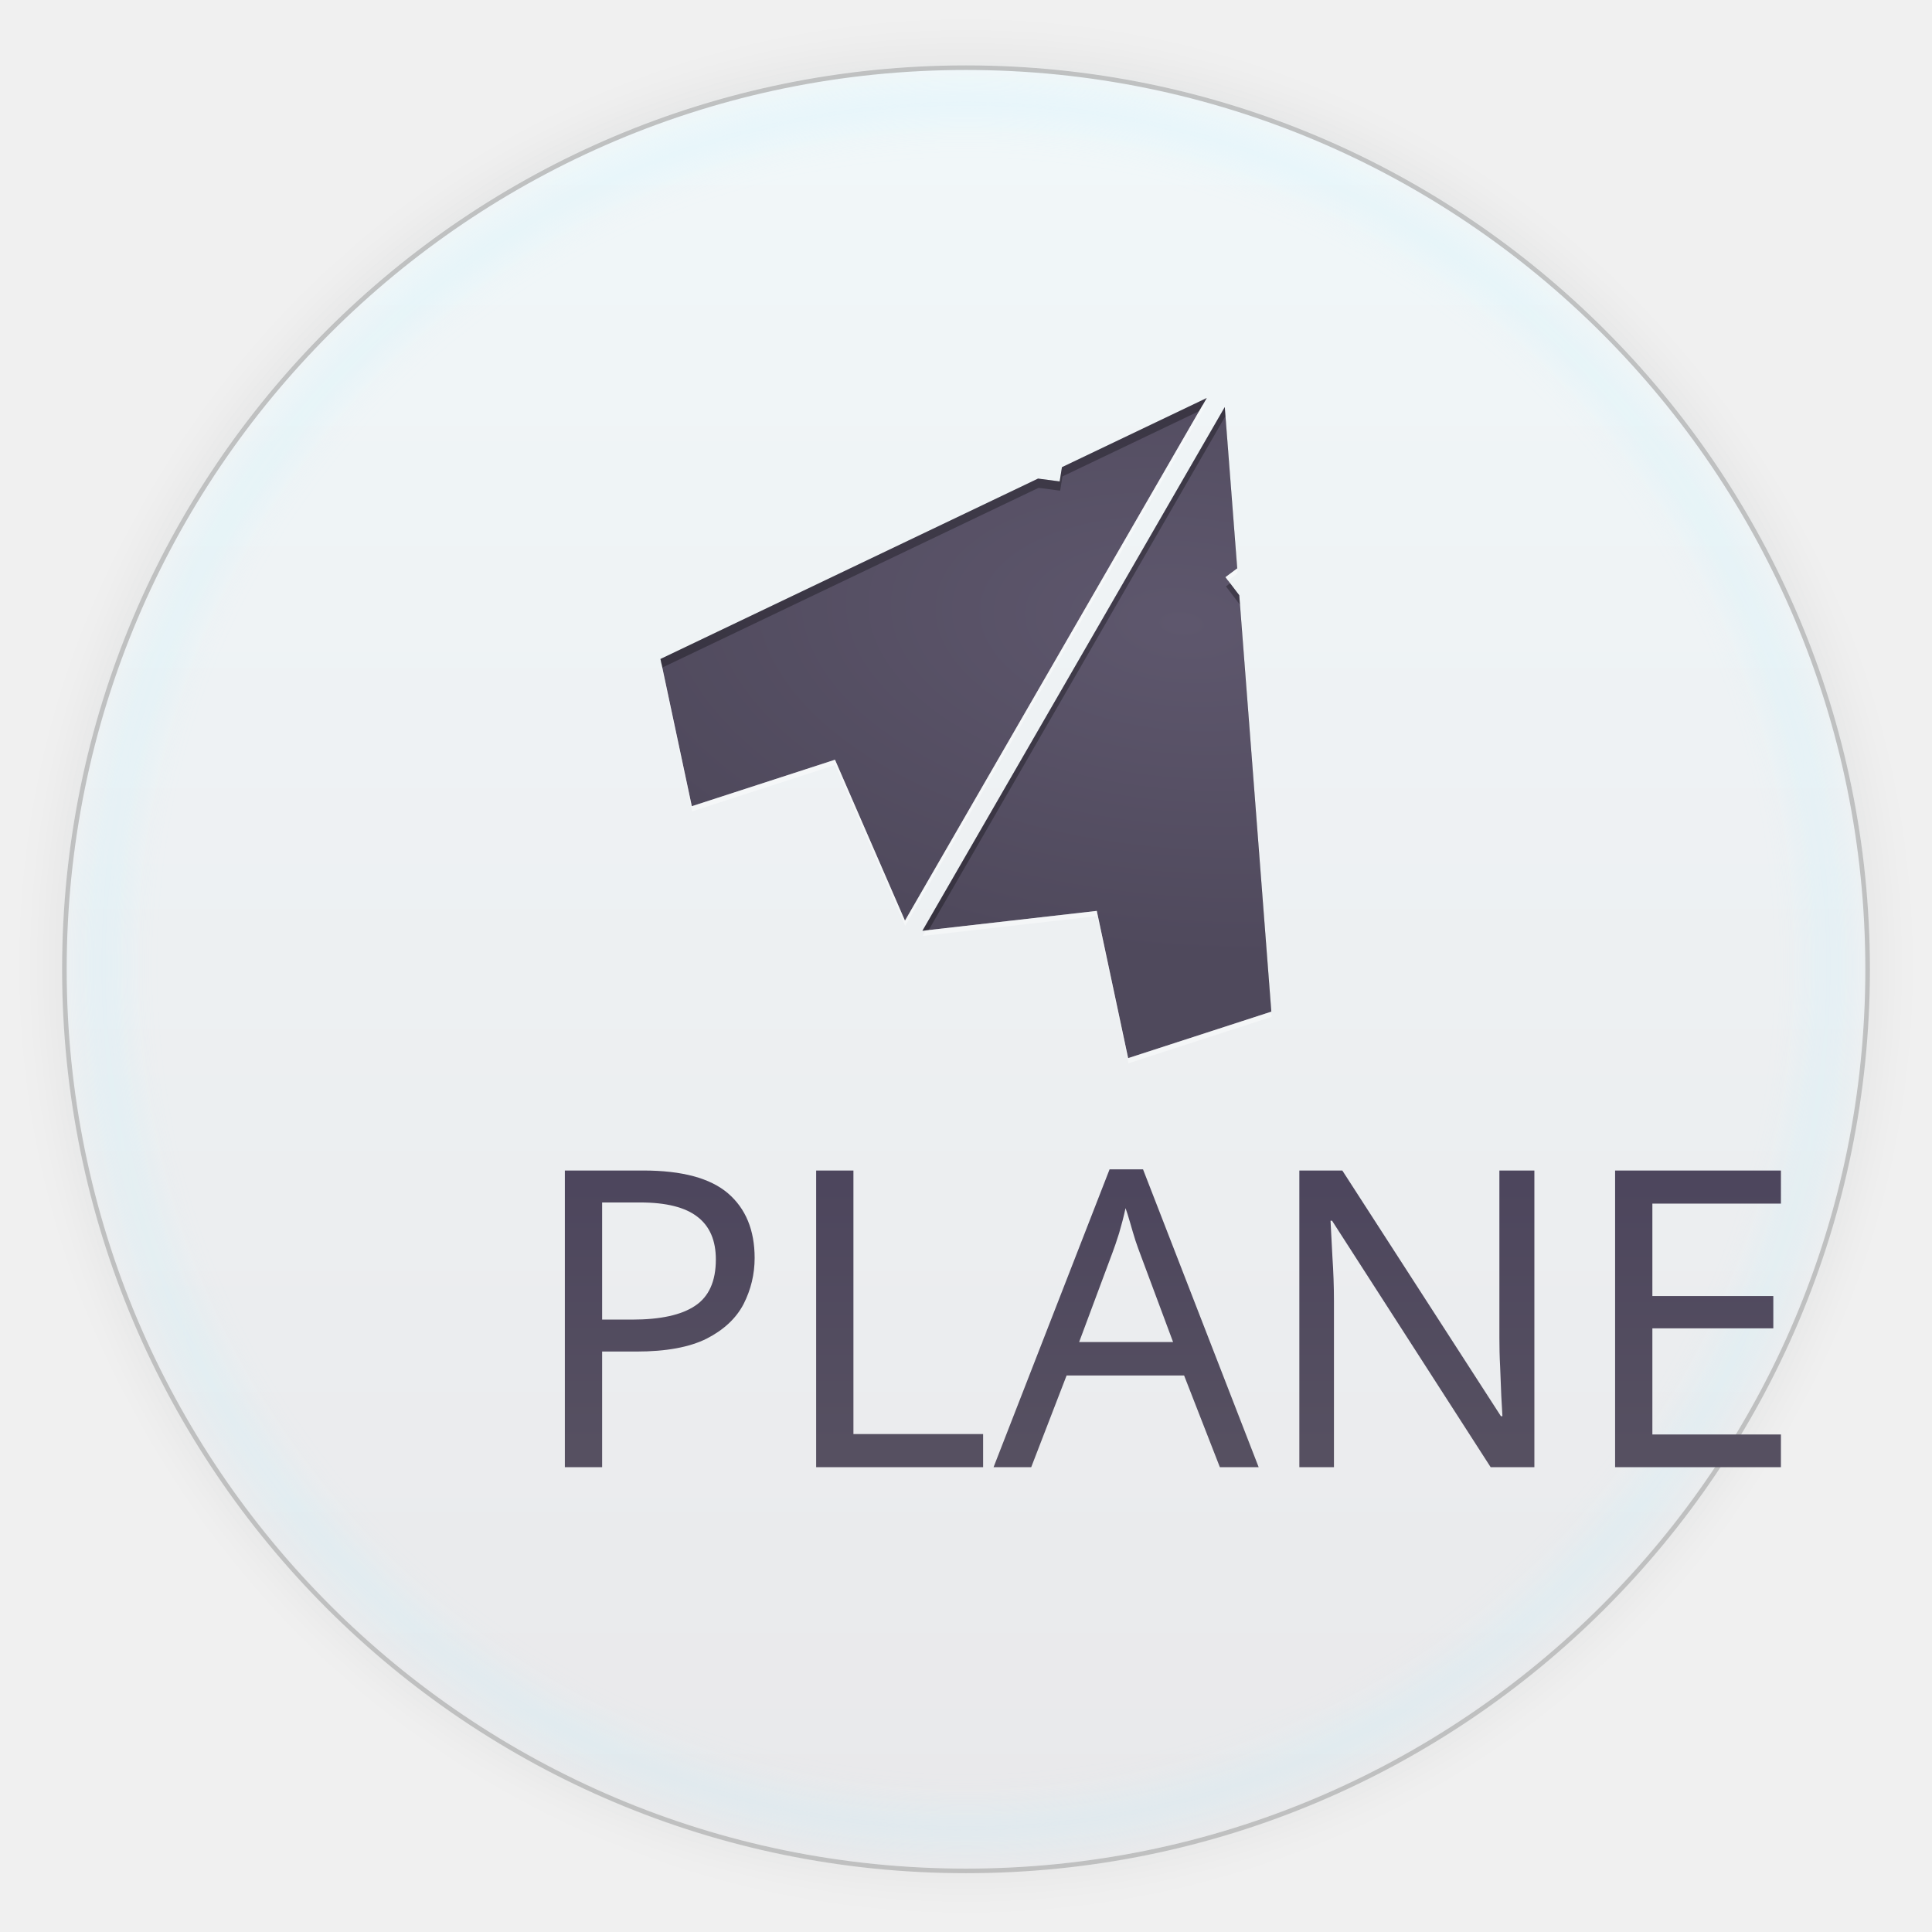
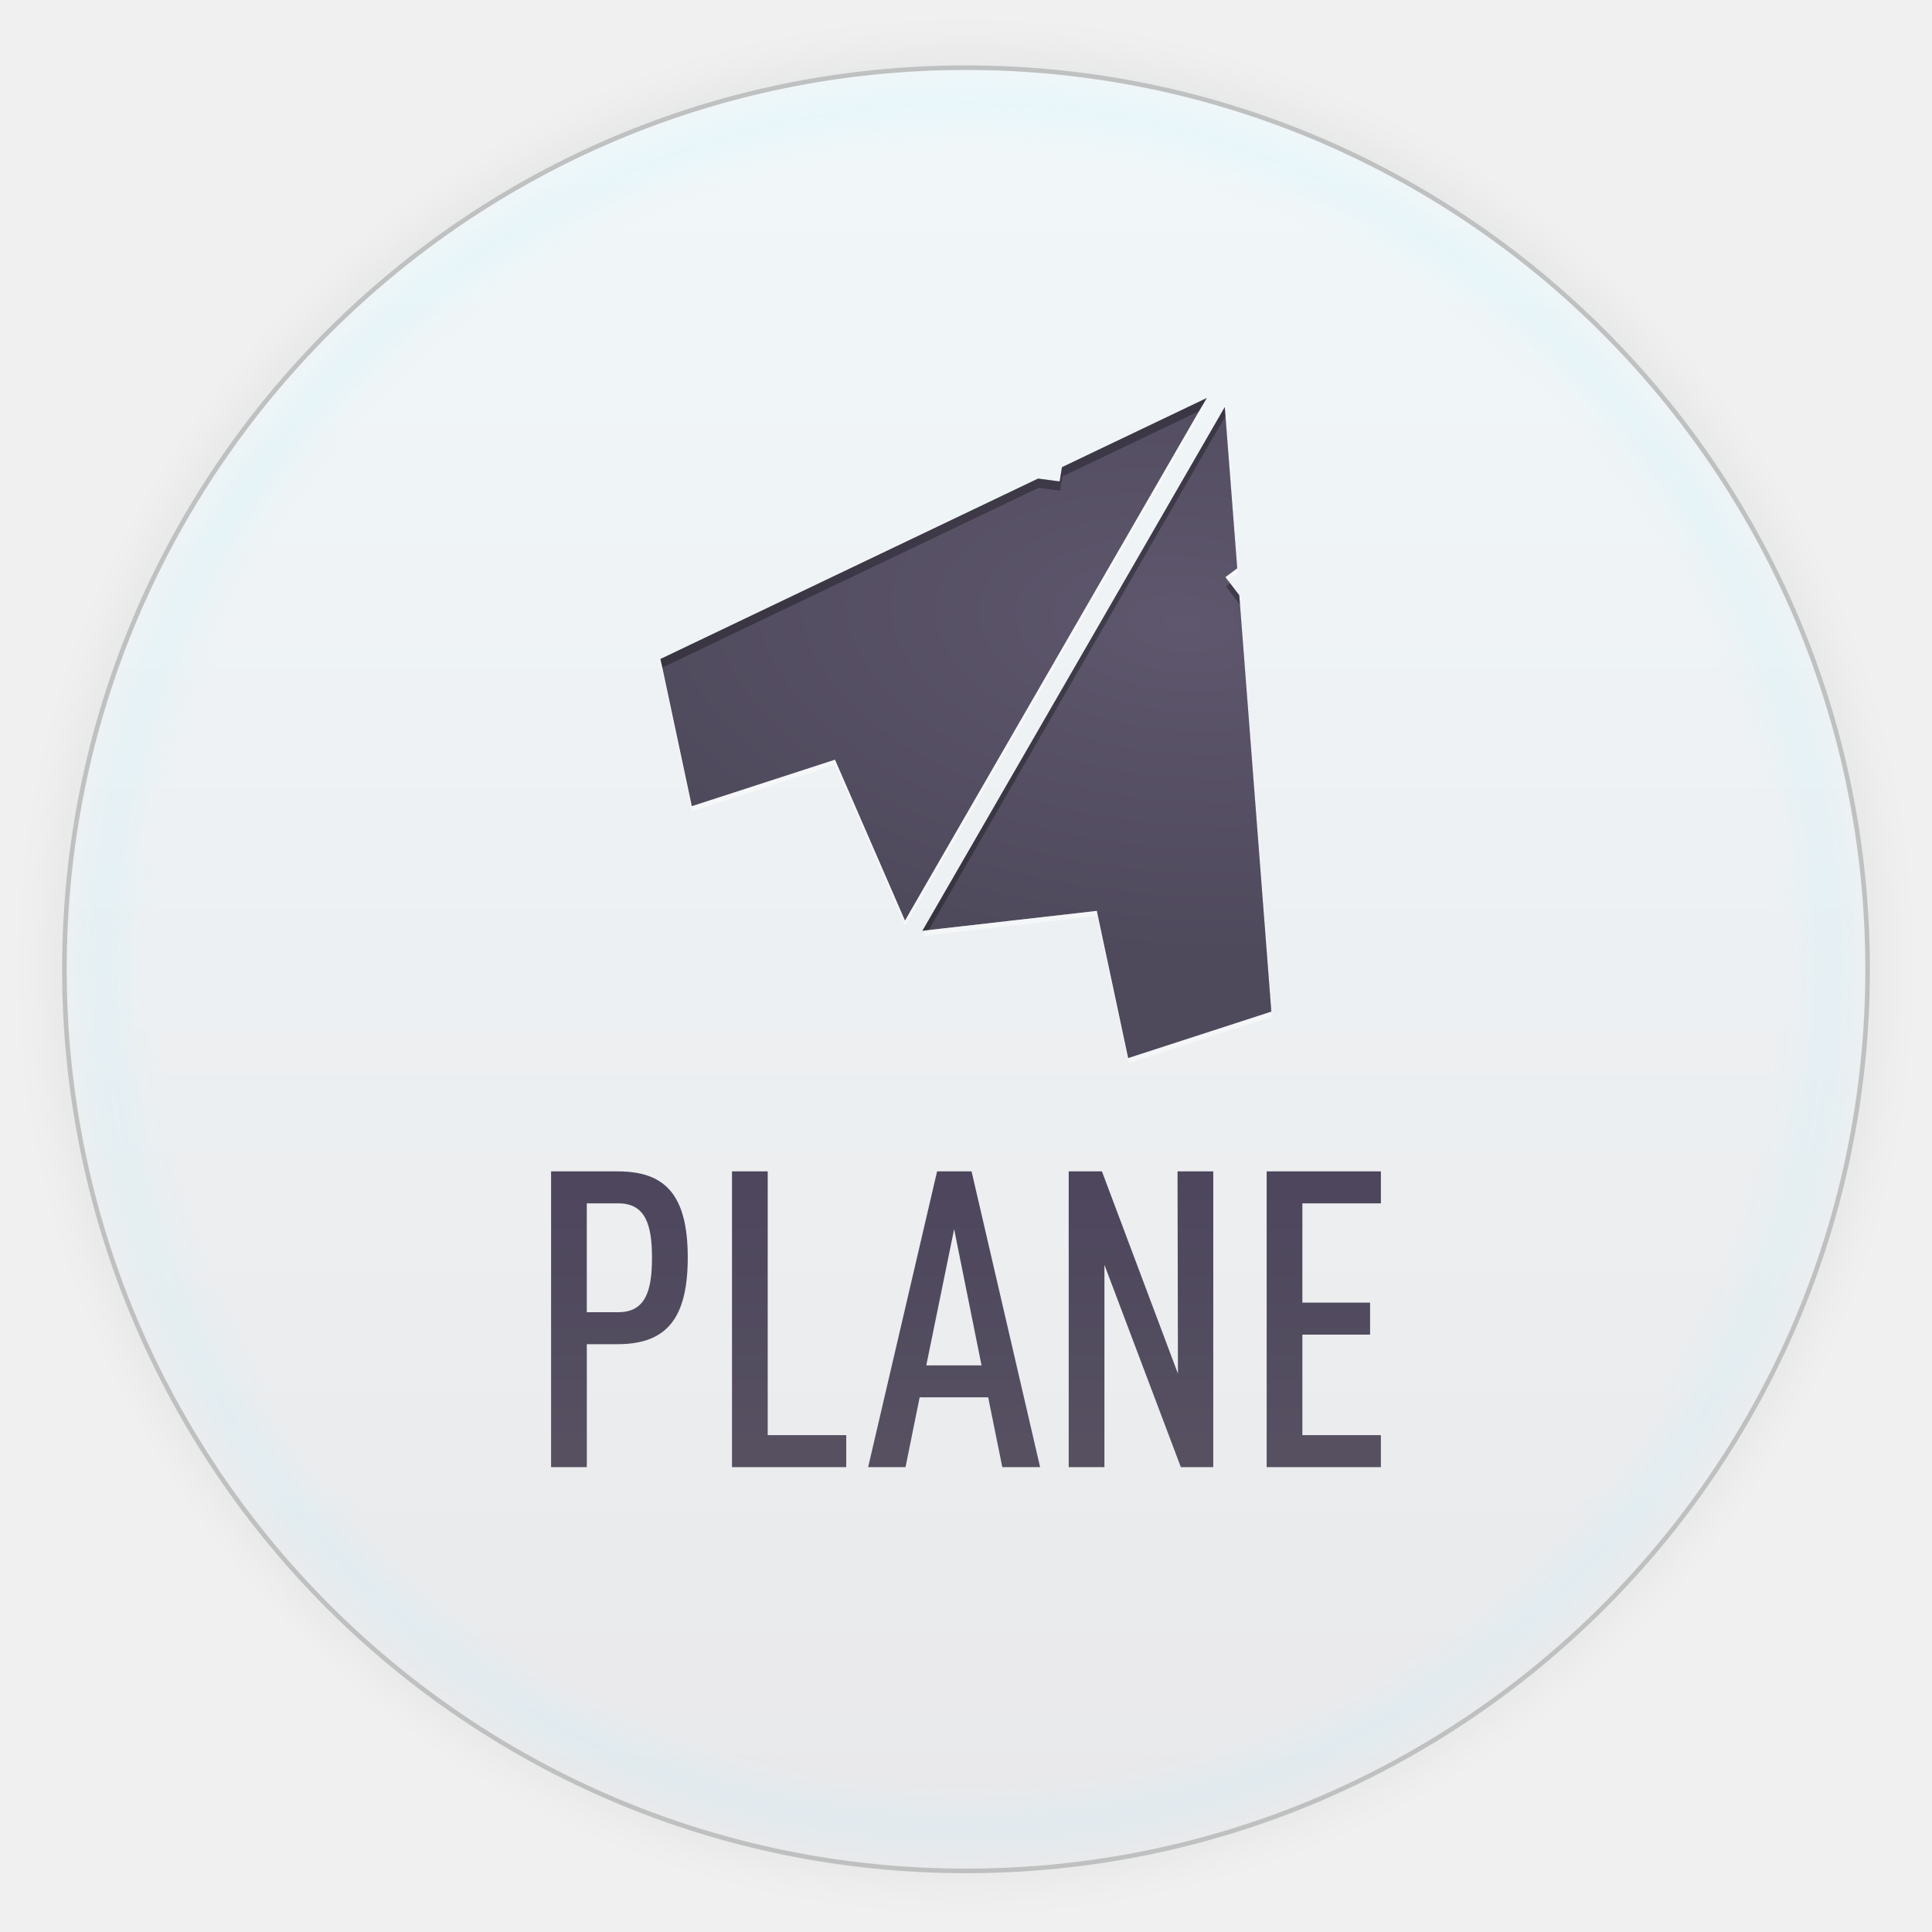
<svg xmlns="http://www.w3.org/2000/svg" xmlns:xlink="http://www.w3.org/1999/xlink" width="300" height="300" viewBox="0 0 79.375 79.375" version="1.1" id="svg8">
  <defs id="defs2">
    <linearGradient id="linearGradient4168">
      <stop id="stop4164" offset="0" style="stop-color:#565061;stop-opacity:1" />
      <stop id="stop4166" offset="1" style="stop-color:#4d465d;stop-opacity:1" />
    </linearGradient>
    <linearGradient id="linearGradient4125">
      <stop style="stop-color:#332e3d;stop-opacity:1;" offset="0" id="stop4121" />
      <stop style="stop-color:#4d465d;stop-opacity:1" offset="1" id="stop4123" />
    </linearGradient>
    <linearGradient id="linearGradient4098">
      <stop style="stop-color:#5e576d;stop-opacity:1" offset="0" id="stop4094" />
      <stop style="stop-color:#4f495c;stop-opacity:1" offset="1" id="stop4096" />
    </linearGradient>
    <linearGradient id="linearGradient861">
      <stop style="stop-color:#e9e9eb;stop-opacity:1" offset="0" id="stop857" />
      <stop style="stop-color:#f1f7f9;stop-opacity:1" offset="1" id="stop859" />
    </linearGradient>
    <filter style="color-interpolation-filters:sRGB" id="filter865" x="-0.024" width="1.048" y="-0.024" height="1.048">
      <feGaussianBlur stdDeviation="0.767" id="feGaussianBlur867" />
    </filter>
    <filter style="color-interpolation-filters:sRGB" id="filter871" x="-0.024" width="1.048" y="-0.024" height="1.048">
      <feGaussianBlur stdDeviation="0.717" id="feGaussianBlur873" />
    </filter>
    <radialGradient xlink:href="#linearGradient4098" id="radialGradient4102" cx="48.493" cy="247.2" fx="48.493" fy="247.2" r="14.303" gradientTransform="matrix(1.903424,-0.1325776,-0.06059928,1.150652,-27.92835,-34.0951)" gradientUnits="userSpaceOnUse" />
    <radialGradient xlink:href="#linearGradient4098" id="radialGradient4129" gradientUnits="userSpaceOnUse" gradientTransform="matrix(1.903424,-0.1325776,-0.06059928,1.150652,-27.92835,-34.0951)" cx="48.493" cy="247.2" fx="48.493" fy="247.2" r="14.303" />
    <radialGradient xlink:href="#linearGradient4125" id="radialGradient4127-7" cx="150" cy="210.068" fx="150" fy="210.068" r="75.988" gradientTransform="matrix(1,0,0,0.2363131,0,160.4264)" gradientUnits="userSpaceOnUse" />
    <linearGradient xlink:href="#linearGradient861" id="linearGradient4160" x1="42.506" y1="292.173" x2="42.506" y2="222.723" gradientUnits="userSpaceOnUse" />
    <linearGradient xlink:href="#linearGradient4168" id="linearGradient4162" x1="40.321" y1="277.075" x2="40.321" y2="266.264" gradientUnits="userSpaceOnUse" />
+     <linearGradient xlink:href="#linearGradient4168" id="linearGradient4185" gradientUnits="userSpaceOnUse" x1="40.321" y1="277.075" x2="40.321" y2="266.264" gradientTransform="translate(0,2.5958987e-6)" />
  </defs>
  <g id="layer1" transform="translate(0,-217.625)">
    <circle style="color:#000000;clip-rule:nonzero;display:inline;overflow:visible;visibility:visible;opacity:1;isolation:auto;mix-blend-mode:normal;color-interpolation:sRGB;color-interpolation-filters:linearRGB;solid-color:#000000;solid-opacity:1;vector-effect:none;fill:#000000;fill-opacity:0.033;fill-rule:nonzero;stroke:none;stroke-width:0.195;stroke-linecap:butt;stroke-linejoin:miter;stroke-miterlimit:4;stroke-dasharray:none;stroke-dashoffset:0;stroke-opacity:1;marker:none;marker-start:none;marker-mid:none;marker-end:none;paint-order:normal;filter:url(#filter865);color-rendering:auto;image-rendering:auto;shape-rendering:auto;text-rendering:auto;enable-background:accumulate" id="path815" cx="39.688" cy="257.312" r="38.365" transform="matrix(0.9853948,0,0,0.9853948,0.5796463,3.758111)" />
    <circle r="37.042" cy="257.448" cx="39.688" id="circle855" style="color:#000000;clip-rule:nonzero;display:inline;overflow:visible;visibility:visible;opacity:1;isolation:auto;mix-blend-mode:normal;color-interpolation:sRGB;color-interpolation-filters:linearRGB;solid-color:#000000;solid-opacity:1;vector-effect:none;fill:url(#linearGradient4160);fill-opacity:1;fill-rule:nonzero;stroke:#bfbfbf;stroke-width:0.188;stroke-linecap:butt;stroke-linejoin:miter;stroke-miterlimit:4;stroke-dasharray:none;stroke-dashoffset:0;stroke-opacity:1;marker:none;marker-start:none;marker-mid:none;marker-end:none;paint-order:normal;color-rendering:auto;image-rendering:auto;shape-rendering:auto;text-rendering:auto;enable-background:accumulate" />
    <circle style="color:#000000;clip-rule:nonzero;display:inline;overflow:visible;visibility:visible;opacity:1;isolation:auto;mix-blend-mode:normal;color-interpolation:sRGB;color-interpolation-filters:linearRGB;solid-color:#000000;solid-opacity:1;vector-effect:none;fill:none;fill-opacity:1;fill-rule:nonzero;stroke:#bbf2fd;stroke-width:1.44;stroke-linecap:butt;stroke-linejoin:miter;stroke-miterlimit:4;stroke-dasharray:none;stroke-dashoffset:0;stroke-opacity:0.225;marker:none;marker-start:none;marker-mid:none;marker-end:none;paint-order:normal;filter:url(#filter871);color-rendering:auto;image-rendering:auto;shape-rendering:auto;text-rendering:auto;enable-background:accumulate" id="circle869" cx="39.688" cy="257.312" r="35.845" transform="matrix(0.9885863,0,0,0.9885863,0.4529816,2.936884)" />
    <g id="g4118" transform="matrix(0.9517871,0.0998091,0.0998091,0.8365375,-22.8105,34.27365)">
      <path id="path881" d="m 52.408,232.919 -15.947,27.622 7.725,-1.897 0.603,7.159 6.501,-3.058 0.771,-20.545 -0.508,-0.826 0.558,-0.497 z m -0.741,-0.357 -6.689,4.195 -0.174,0.72 -0.93,-0.028 -17.447,10.941 0.603,7.159 6.501,-3.058 2.22,7.639 z" style="fill:url(#radialGradient4129);fill-opacity:1;fill-rule:evenodd;stroke:none;stroke-width:0.22px;stroke-linecap:butt;stroke-linejoin:miter;stroke-opacity:1" />
      <path id="path4080" d="m 51.667,232.563 -6.689,4.195 -0.174,0.72 -0.93,-0.028 -17.447,10.941 0.035,0.417 17.385,-10.902 0.93,0.028 0.174,-0.72 6.318,-3.962 z m 0.741,0.357 -15.947,27.622 0.276,-0.068 15.645,-27.098 -0.281,7.51 0.01,-0.009 z m -0.684,8.734 -0.198,0.177 0.508,0.827 -0.754,20.093 0.01,-0.005 L 52.06,242.2 Z" style="fill:#000000;fill-opacity:0.302;fill-rule:evenodd;stroke:none;stroke-width:0.22px;stroke-linecap:butt;stroke-linejoin:miter;stroke-opacity:1" />
      <path id="path4089" d="m 51.651,232.819 -0.208,0.131 -15.693,27.181 -2.22,-7.639 -6.501,3.058 -0.583,-6.925 -0.035,0.022 0.603,7.159 6.501,-3.058 2.22,7.639 z m 0.453,8.063 -0.552,0.492 0.096,0.157 0.446,-0.398 z m -7.918,17.762 -7.571,1.859 -0.17,0.294 7.725,-1.897 0.603,7.159 6.501,-3.057 0.01,-0.254 -6.496,3.055 z" style="fill:#ffffff;fill-opacity:0.407;fill-rule:evenodd;stroke:none;stroke-width:0.22px;stroke-linecap:butt;stroke-linejoin:miter;stroke-opacity:1" />
    </g>
-     <text xml:space="preserve" style="font-style:normal;font-variant:normal;font-weight:normal;font-stretch:normal;font-size:17.067px;line-height:1000%;font-family:DINCond-Medium;-inkscape-font-specification:DINCond-Medium;letter-spacing:0px;word-spacing:0px;opacity:1;vector-effect:none;fill:url(#linearGradient4162);fill-opacity:1;stroke:none;stroke-width:3.769px;stroke-linecap:butt;stroke-linejoin:miter;stroke-miterlimit:4;stroke-dasharray:none;stroke-dashoffset:0;stroke-opacity:1" x="21.549" y="277.901" id="text4133">
+     <text xml:space="preserve" style="font-style:normal;font-variant:normal;font-weight:normal;font-stretch:normal;font-size:17.067px;line-height:1000%;font-family:DINCond-Medium;-inkscape-font-specification:DINCond-Medium;letter-spacing:0px;word-spacing:0px;display:none;opacity:1;vector-effect:none;fill:url(#linearGradient4162);fill-opacity:1;stroke:none;stroke-width:3.769px;stroke-linecap:butt;stroke-linejoin:miter;stroke-miterlimit:4;stroke-dasharray:none;stroke-dashoffset:0;stroke-opacity:1" x="21.549" y="277.901" id="text4133">
      <tspan id="tspan4131" x="21.549" y="277.901" style="font-style:normal;font-variant:normal;font-weight:normal;font-stretch:normal;font-family:DINCond-Medium;-inkscape-font-specification:DINCond-Medium;vector-effect:none;fill:url(#linearGradient4162);fill-opacity:1;stroke:none;stroke-width:3.769px;stroke-linecap:butt;stroke-linejoin:miter;stroke-miterlimit:4;stroke-dasharray:none;stroke-dashoffset:0;stroke-opacity:1">PLANE</tspan>
    </text>
+     <path id="path4174" d="m 22.641,265.75 v 12.151 h 1.468 v -5.051 h 1.263 c 2.014,0 2.884,-1.058 2.884,-3.567 0,-2.697 -1.041,-3.533 -2.884,-3.533 z m 7.433,0 v 12.151 h 4.693 v -1.314 h -3.226 v -10.837 z m 8.426,0 -2.833,12.151 h 1.536 l 0.58,-2.867 h 2.816 l 0.58,2.867 h 1.553 l -2.816,-12.151 z m 5.407,0 v 12.151 h 1.468 v -8.311 l 3.14,8.311 h 1.331 v -12.151 h -1.468 l 0.017,8.312 -3.123,-8.312 z m 8.133,0 v 12.151 h 4.693 v -1.314 h -3.226 v -4.13 h 2.782 v -1.314 h -2.782 v -4.079 h 3.226 v -1.314 z m -27.932,1.314 h 1.297 c 1.126,0 1.382,0.904 1.382,2.236 0,1.331 -0.256,2.236 -1.382,2.236 h -1.297 z m 15.092,1.058 1.126,5.598 h -2.27 z" style="font-style:normal;font-variant:normal;font-weight:normal;font-stretch:normal;font-size:medium;line-height:1000%;font-family:DINCond-Medium;-inkscape-font-specification:DINCond-Medium;letter-spacing:0px;word-spacing:0px;vector-effect:none;fill:url(#linearGradient4185);fill-opacity:1;stroke:none;stroke-width:3.769px;stroke-linecap:butt;stroke-linejoin:miter;stroke-miterlimit:4;stroke-dasharray:none;stroke-dashoffset:0;stroke-opacity:1" />
  </g>
</svg>
